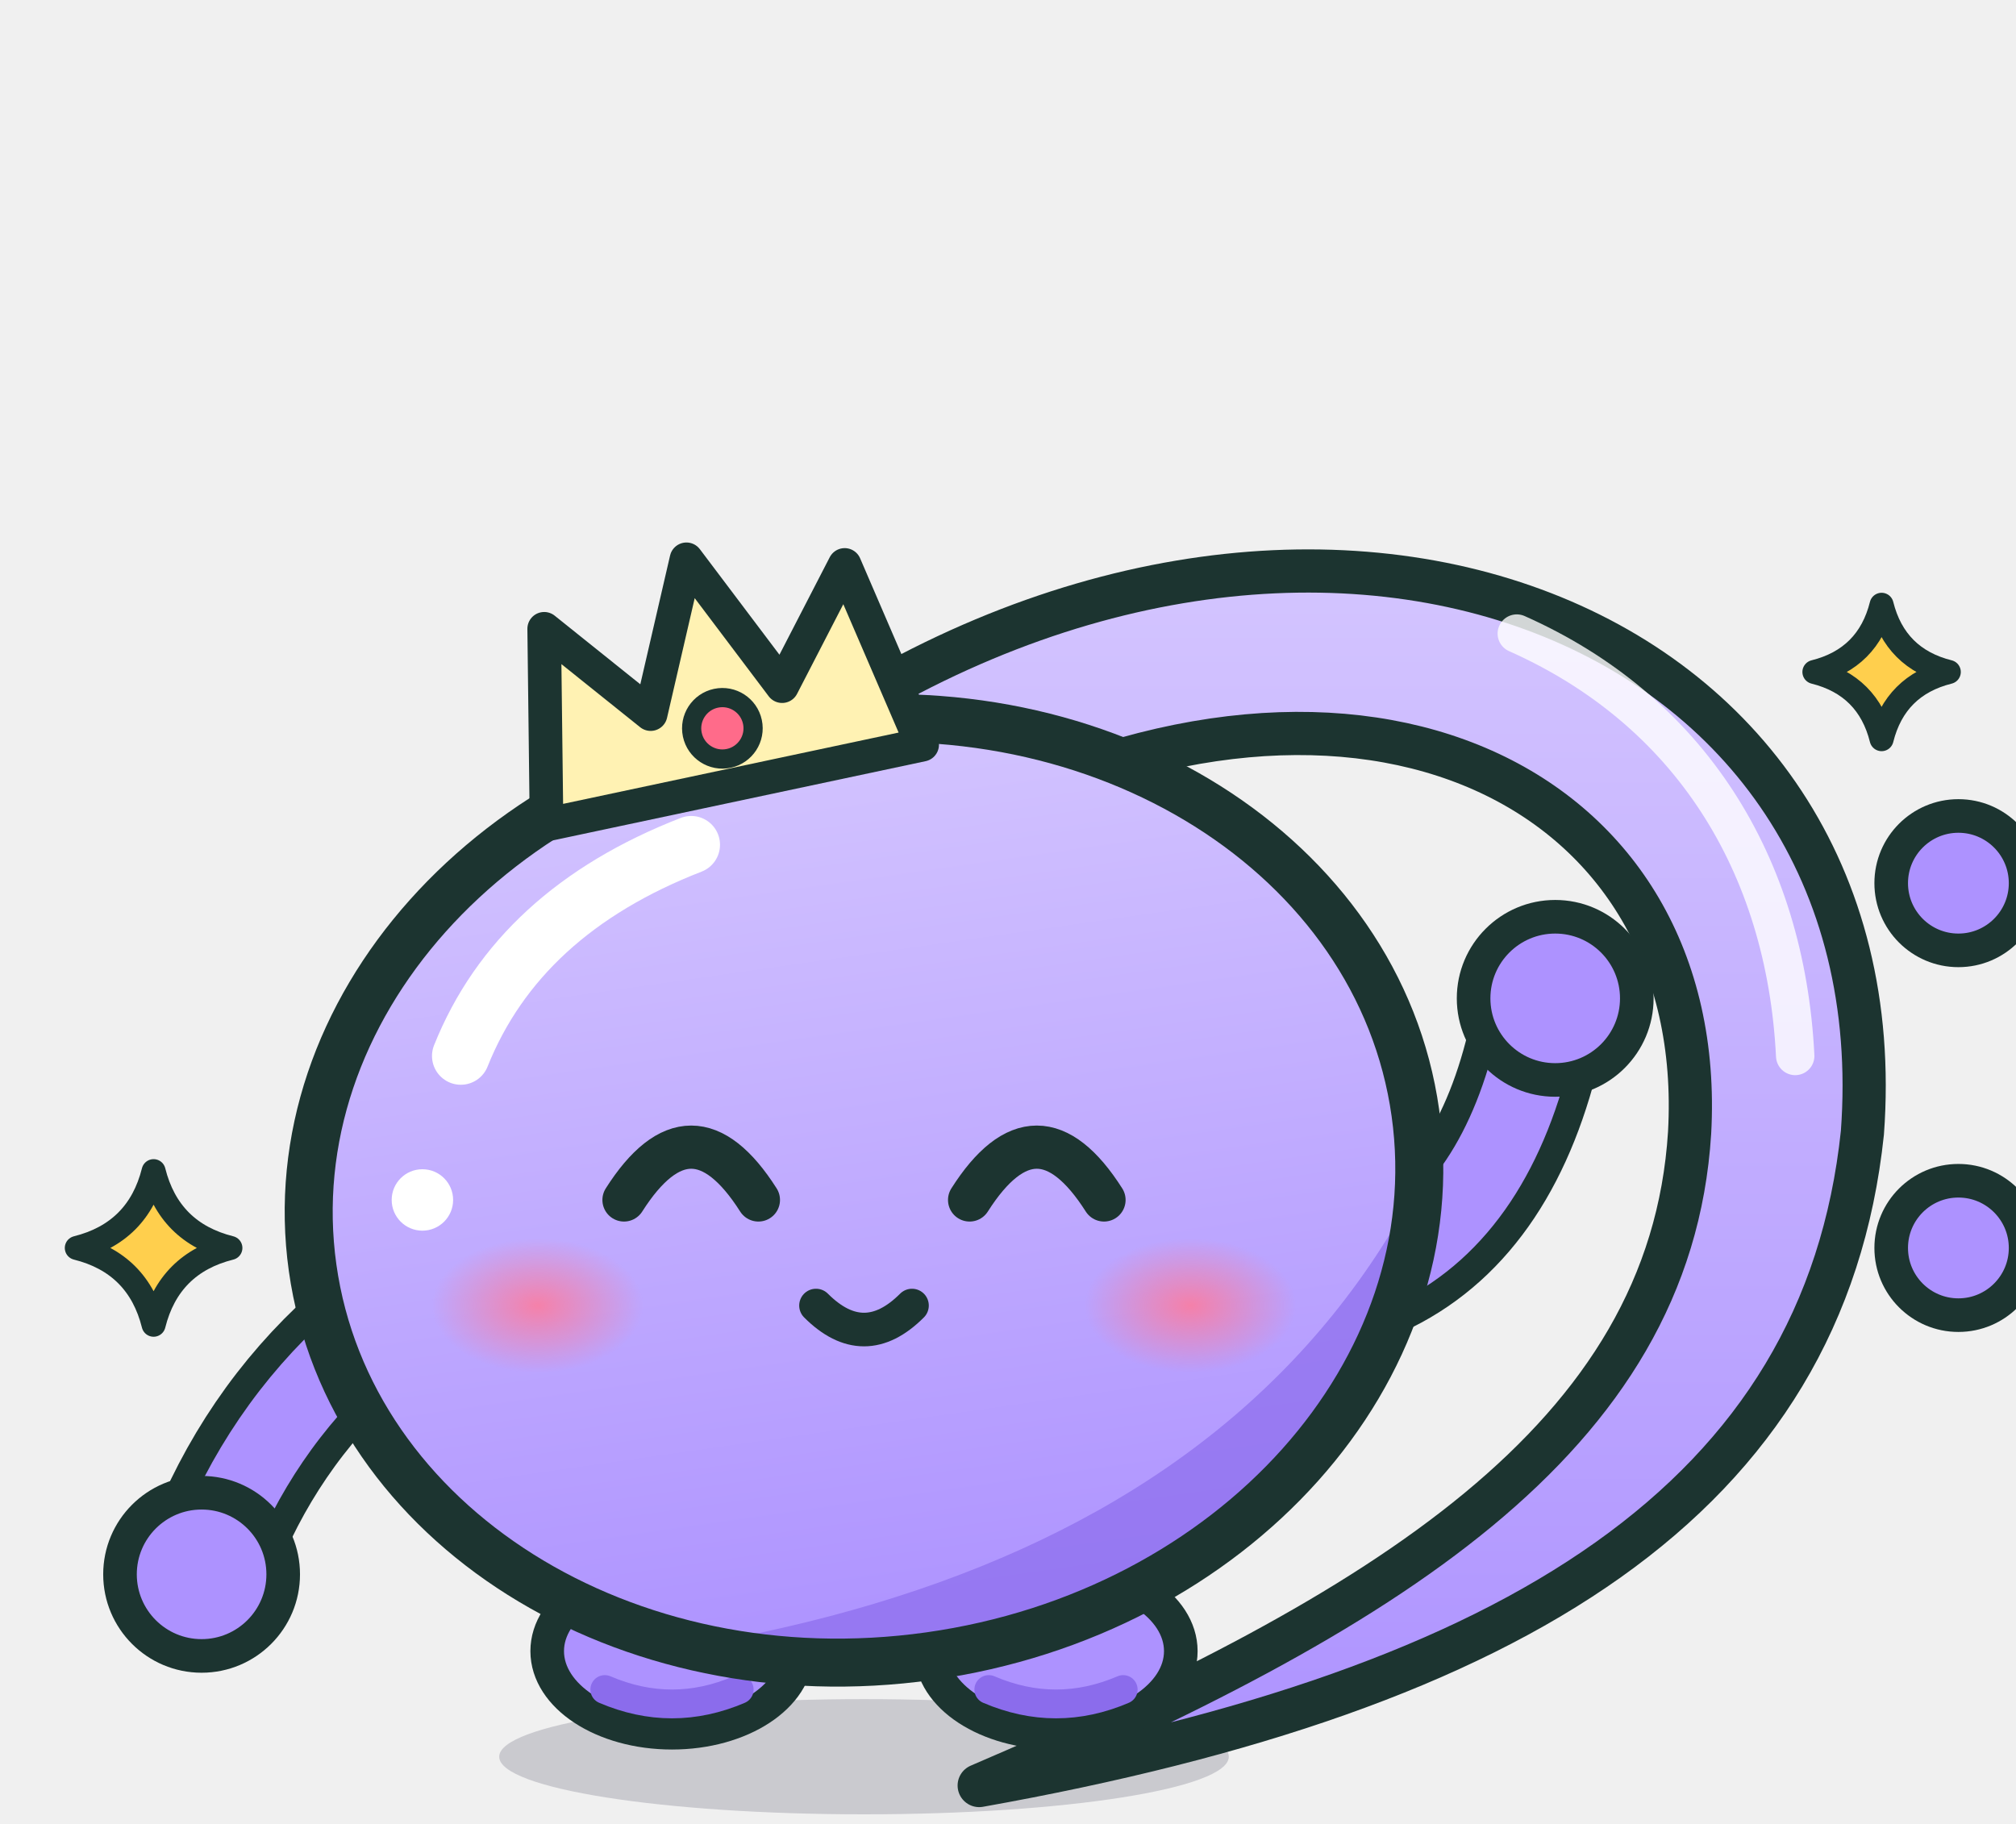
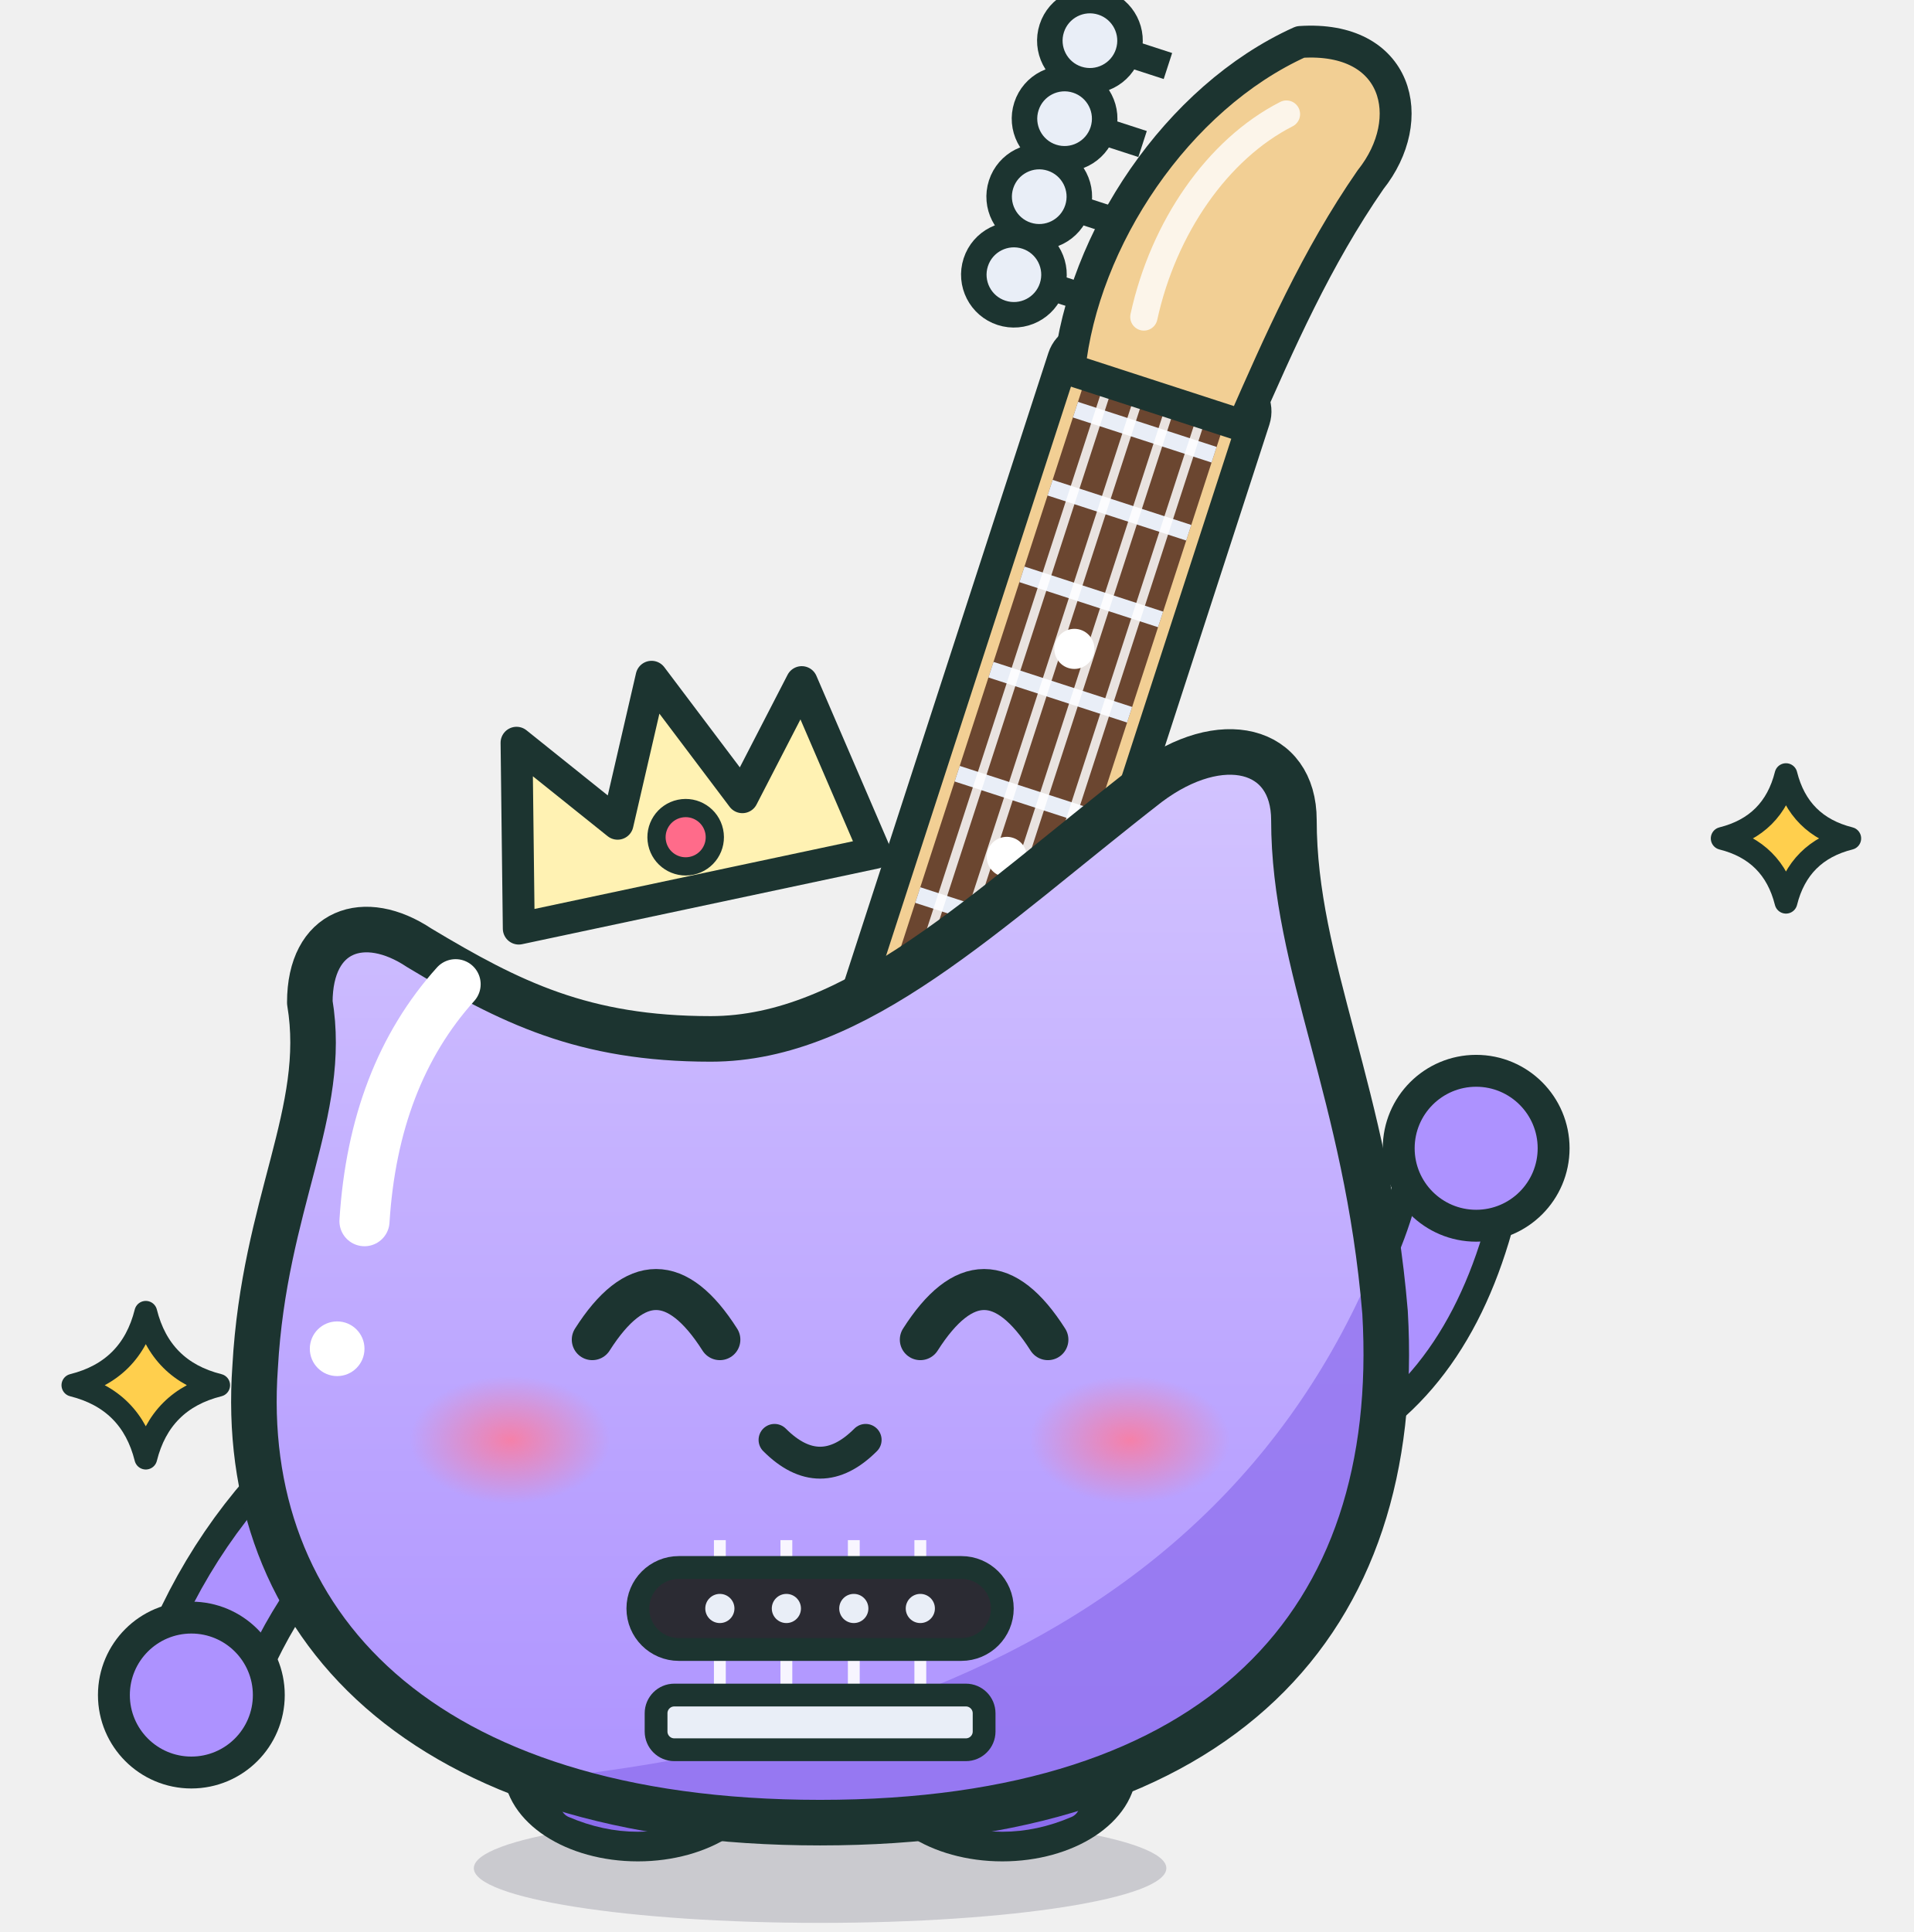
- <svg xmlns="http://www.w3.org/2000/svg" viewBox="10 30 210 190">
+ <svg xmlns="http://www.w3.org/2000/svg" viewBox="10 8 210 212">
  <defs>
    <linearGradient id="gb" x1="0" y1="0" x2="0" y2="1">
      <stop offset="0" stop-color="#d3c4ff" />
      <stop offset="1" stop-color="#ad92ff" />
    </linearGradient>
    <linearGradient id="ge" x1="0" y1="0" x2="0" y2="1">
      <stop offset=".35" stop-color="#1c3430" />
      <stop offset="1" stop-color="#1fae8c" />
    </linearGradient>
    <radialGradient id="gc">
      <stop offset="0" stop-color="#ff7a9a" stop-opacity=".85" />
      <stop offset="1" stop-color="#ff7a9a" stop-opacity="0" />
    </radialGradient>
    <clipPath id="c">
-       <ellipse cx="100" cy="154" rx="58" ry="49" transform="rotate(-8 100 154)" />
+       <path d="M100 208 C 56 208 36 186 38 158 C 39 140 46 130 44 118 C 44 110 50 108 56 112 C 66 118 74 122 88 122 C 104 122 118 108 136 94 C 144 88 152 90 152 98 C 152 114 160 128 162 152 C 164 186 144 208 100 208 Z" />
    </clipPath>
  </defs>
  <ellipse cx="100" cy="213" rx="38" ry="6" fill="#1e1b3a" opacity=".18" />
-   <path d="M92 108 C 146 70 208 94 204 148 C 200 186 168 206 112 216 C 154 198 184 180 186 148 C 188 112 152 94 110 116 Z" fill="url(#gb)" stroke="#1c3430" stroke-width="4.5" stroke-linejoin="round" />
-   <path d="M168 96 C 186 104 196 120 197 140" stroke="#fff" stroke-width="4" stroke-linecap="round" fill="none" opacity=".8" />
+   <g transform="translate(114 122) rotate(18)">
+     <rect x="-11" y="-78" width="22" height="80" rx="3" fill="#f2cf94" stroke="#1c3430" stroke-width="3.5" />
+     <rect x="-8" y="-76" width="16" height="78" fill="#6b4630" />
+     <path d="M-8 -14 h16" stroke="#e9eef7" stroke-width="1.8" />
+     <path d="M-8 -28 h16" stroke="#e9eef7" stroke-width="1.8" />
+     <path d="M-8 -40 h16" stroke="#e9eef7" stroke-width="1.8" />
+     <path d="M-8 -51 h16" stroke="#e9eef7" stroke-width="1.8" />
+     <path d="M-8 -61 h16" stroke="#e9eef7" stroke-width="1.8" />
+     <path d="M-8 -70 h16" stroke="#e9eef7" stroke-width="1.8" />
+     <circle cx="0" cy="-21" r="2.2" fill="#fff" />
+     <circle cx="0" cy="-45" r="2.2" fill="#fff" />
+     <path d="M-5.4 -76 V2" stroke="#fff" stroke-width="1" opacity=".85" />
+     <path d="M-1.8 -76 V2" stroke="#fff" stroke-width="1" opacity=".85" />
+     <path d="M1.8 -76 V2" stroke="#fff" stroke-width="1" opacity=".85" />
+     <path d="M5.4 -76 V2" stroke="#fff" stroke-width="1" opacity=".85" />
+     <path d="M-10 -82 h-7" stroke="#1c3430" stroke-width="3" />
+     <circle cx="-19" cy="-82" r="4.4" fill="#e9eef7" stroke="#1c3430" stroke-width="2.8" />
+     <path d="M-10 -91 h-7" stroke="#1c3430" stroke-width="3" />
+     <circle cx="-19" cy="-91" r="4.4" fill="#e9eef7" stroke="#1c3430" stroke-width="2.8" />
+     <path d="M-10 -100 h-7" stroke="#1c3430" stroke-width="3" />
+     <circle cx="-19" cy="-100" r="4.4" fill="#e9eef7" stroke="#1c3430" stroke-width="2.8" />
+     <path d="M-10 -109 h-7" stroke="#1c3430" stroke-width="3" />
+     <circle cx="-19" cy="-109" r="4.4" fill="#e9eef7" stroke="#1c3430" stroke-width="2.8" />
+     <path d="M-10 -74 C -13 -88 -8 -106 3 -116 C 13 -120 18 -112 15 -104 C 12 -94 11 -84 10 -74 Z" fill="#f2cf94" stroke="#1c3430" stroke-width="3.5" stroke-linejoin="round" />
+     <path d="M-4 -82 C -5 -92 -2 -102 4 -108" stroke="#fff" stroke-width="3" stroke-linecap="round" fill="none" opacity=".8" />
+   </g>
  <ellipse cx="80" cy="202" rx="13" ry="8.5" fill="#ad92ff" stroke="#1c3430" stroke-width="3.5" />
  <path d="M73 206 q7 3 14 0" stroke="#8b6cec" stroke-width="3" stroke-linecap="round" fill="none" />
  <ellipse cx="120" cy="202" rx="13" ry="8.5" fill="#ad92ff" stroke="#1c3430" stroke-width="3.5" />
  <path d="M113 206 q7 3 14 0" stroke="#8b6cec" stroke-width="3" stroke-linecap="round" fill="none" />
  <path d="M47 170 q-10 9 -15 22" stroke="#1c3430" stroke-width="14" stroke-linecap="round" fill="none" />
  <path d="M47 170 q-10 9 -15 22" stroke="#ad92ff" stroke-width="8" stroke-linecap="round" fill="none" />
  <circle cx="31" cy="194" r="8.5" fill="#ad92ff" stroke="#1c3430" stroke-width="3.5" />
  <path d="M154 162 q12 -6 16 -24" stroke="#1c3430" stroke-width="14" stroke-linecap="round" fill="none" />
  <path d="M154 162 q12 -6 16 -24" stroke="#ad92ff" stroke-width="8" stroke-linecap="round" fill="none" />
  <circle cx="172" cy="134" r="8.5" fill="#ad92ff" stroke="#1c3430" stroke-width="3.5" />
-   <ellipse cx="100" cy="154" rx="58" ry="49" transform="rotate(-8 100 154)" fill="url(#gb)" />
+   <path d="M100 208 C 56 208 36 186 38 158 C 39 140 46 130 44 118 C 44 110 50 108 56 112 C 66 118 74 122 88 122 C 104 122 118 108 136 94 C 144 88 152 90 152 98 C 152 114 160 128 162 152 C 164 186 144 208 100 208 Z" fill="url(#gb)" />
  <g clip-path="url(#c)">
    <path d="M168 120 C 160 176 120 200 60 204 L 180 220 Z" fill="#8b6cec" opacity=".7" />
  </g>
-   <ellipse cx="100" cy="154" rx="58" ry="49" transform="rotate(-8 100 154)" fill="none" stroke="#1c3430" stroke-width="5" stroke-linejoin="round" />
-   <circle cx="214" cy="122" r="7" fill="#ad92ff" stroke="#1c3430" stroke-width="3.5" />
-   <circle cx="214" cy="160" r="7" fill="#ad92ff" stroke="#1c3430" stroke-width="3.5" />
-   <path d="M58 140 q6 -15 24 -22" stroke="#fff" stroke-width="6" stroke-linecap="round" fill="none" />
-   <circle cx="54" cy="155" r="3.2" fill="#fff" />
+   <path d="M100 208 C 56 208 36 186 38 158 C 39 140 46 130 44 118 C 44 110 50 108 56 112 C 66 118 74 122 88 122 C 104 122 118 108 136 94 C 144 88 152 90 152 98 C 152 114 160 128 162 152 C 164 186 144 208 100 208 Z" fill="none" stroke="#1c3430" stroke-width="5" stroke-linejoin="round" />
+   <path d="M89 177 V196" stroke="#fff" stroke-width="1.3" opacity=".9" />
+   <path d="M96.3 177 V196" stroke="#fff" stroke-width="1.3" opacity=".9" />
+   <path d="M103.7 177 V196" stroke="#fff" stroke-width="1.3" opacity=".9" />
+   <path d="M111 177 V196" stroke="#fff" stroke-width="1.3" opacity=".9" />
+   <rect x="80" y="180" width="40" height="9" rx="4.5" fill="#2b2b33" stroke="#1c3430" stroke-width="2.5" />
+   <circle cx="89" cy="184.5" r="1.6" fill="#e9eef7" />
+   <circle cx="96.3" cy="184.5" r="1.6" fill="#e9eef7" />
+   <circle cx="103.7" cy="184.5" r="1.6" fill="#e9eef7" />
+   <circle cx="111" cy="184.5" r="1.6" fill="#e9eef7" />
+   <rect x="82" y="194" width="36" height="6" rx="2" fill="#e9eef7" stroke="#1c3430" stroke-width="2.5" />
+   <path d="M50 142 q1 -16 10 -26" stroke="#fff" stroke-width="5.5" stroke-linecap="round" fill="none" />
+   <circle cx="47" cy="156" r="3" fill="#fff" />
  <ellipse cx="66" cy="166" rx="11" ry="7" fill="url(#gc)" />
  <ellipse cx="134" cy="166" rx="11" ry="7" fill="url(#gc)" />
  <path d="M75 155 q7 -11 14 0" stroke="#1c3430" stroke-width="4.5" stroke-linecap="round" fill="none" />
  <path d="M111 155 q7 -11 14 0" stroke="#1c3430" stroke-width="4.5" stroke-linecap="round" fill="none" />
  <path d="M95 166 q5 5 10 0" stroke="#1c3430" stroke-width="3.5" stroke-linecap="round" fill="none" />
-   <g transform="translate(0 0) rotate(-12 84 100)">
+   <g transform="translate(0 -6) rotate(-12 84 100)">
    <path d="M64 112 l4 -20 l9 11 l7 -15 l7 15 l9 -11 l4 20 z" fill="#fff2b3" stroke="#1c3430" stroke-width="3.5" stroke-linejoin="round" />
    <circle cx="84" cy="106" r="3.2" fill="#ff6b8a" stroke="#1c3430" stroke-width="2" />
  </g>
  <path d="M26 152 Q27.6 158.4 34 160 Q27.6 161.6 26 168 Q24.4 161.6 18 160 Q24.4 158.4 26 152z" fill="#ffcf4d" stroke="#1c3430" stroke-width="2.5" stroke-linejoin="round" />
  <path d="M206 93 Q207.4 98.6 213 100 Q207.4 101.4 206 107 Q204.6 101.4 199 100 Q204.6 98.6 206 93z" fill="#ffcf4d" stroke="#1c3430" stroke-width="2.5" stroke-linejoin="round" />
</svg>
